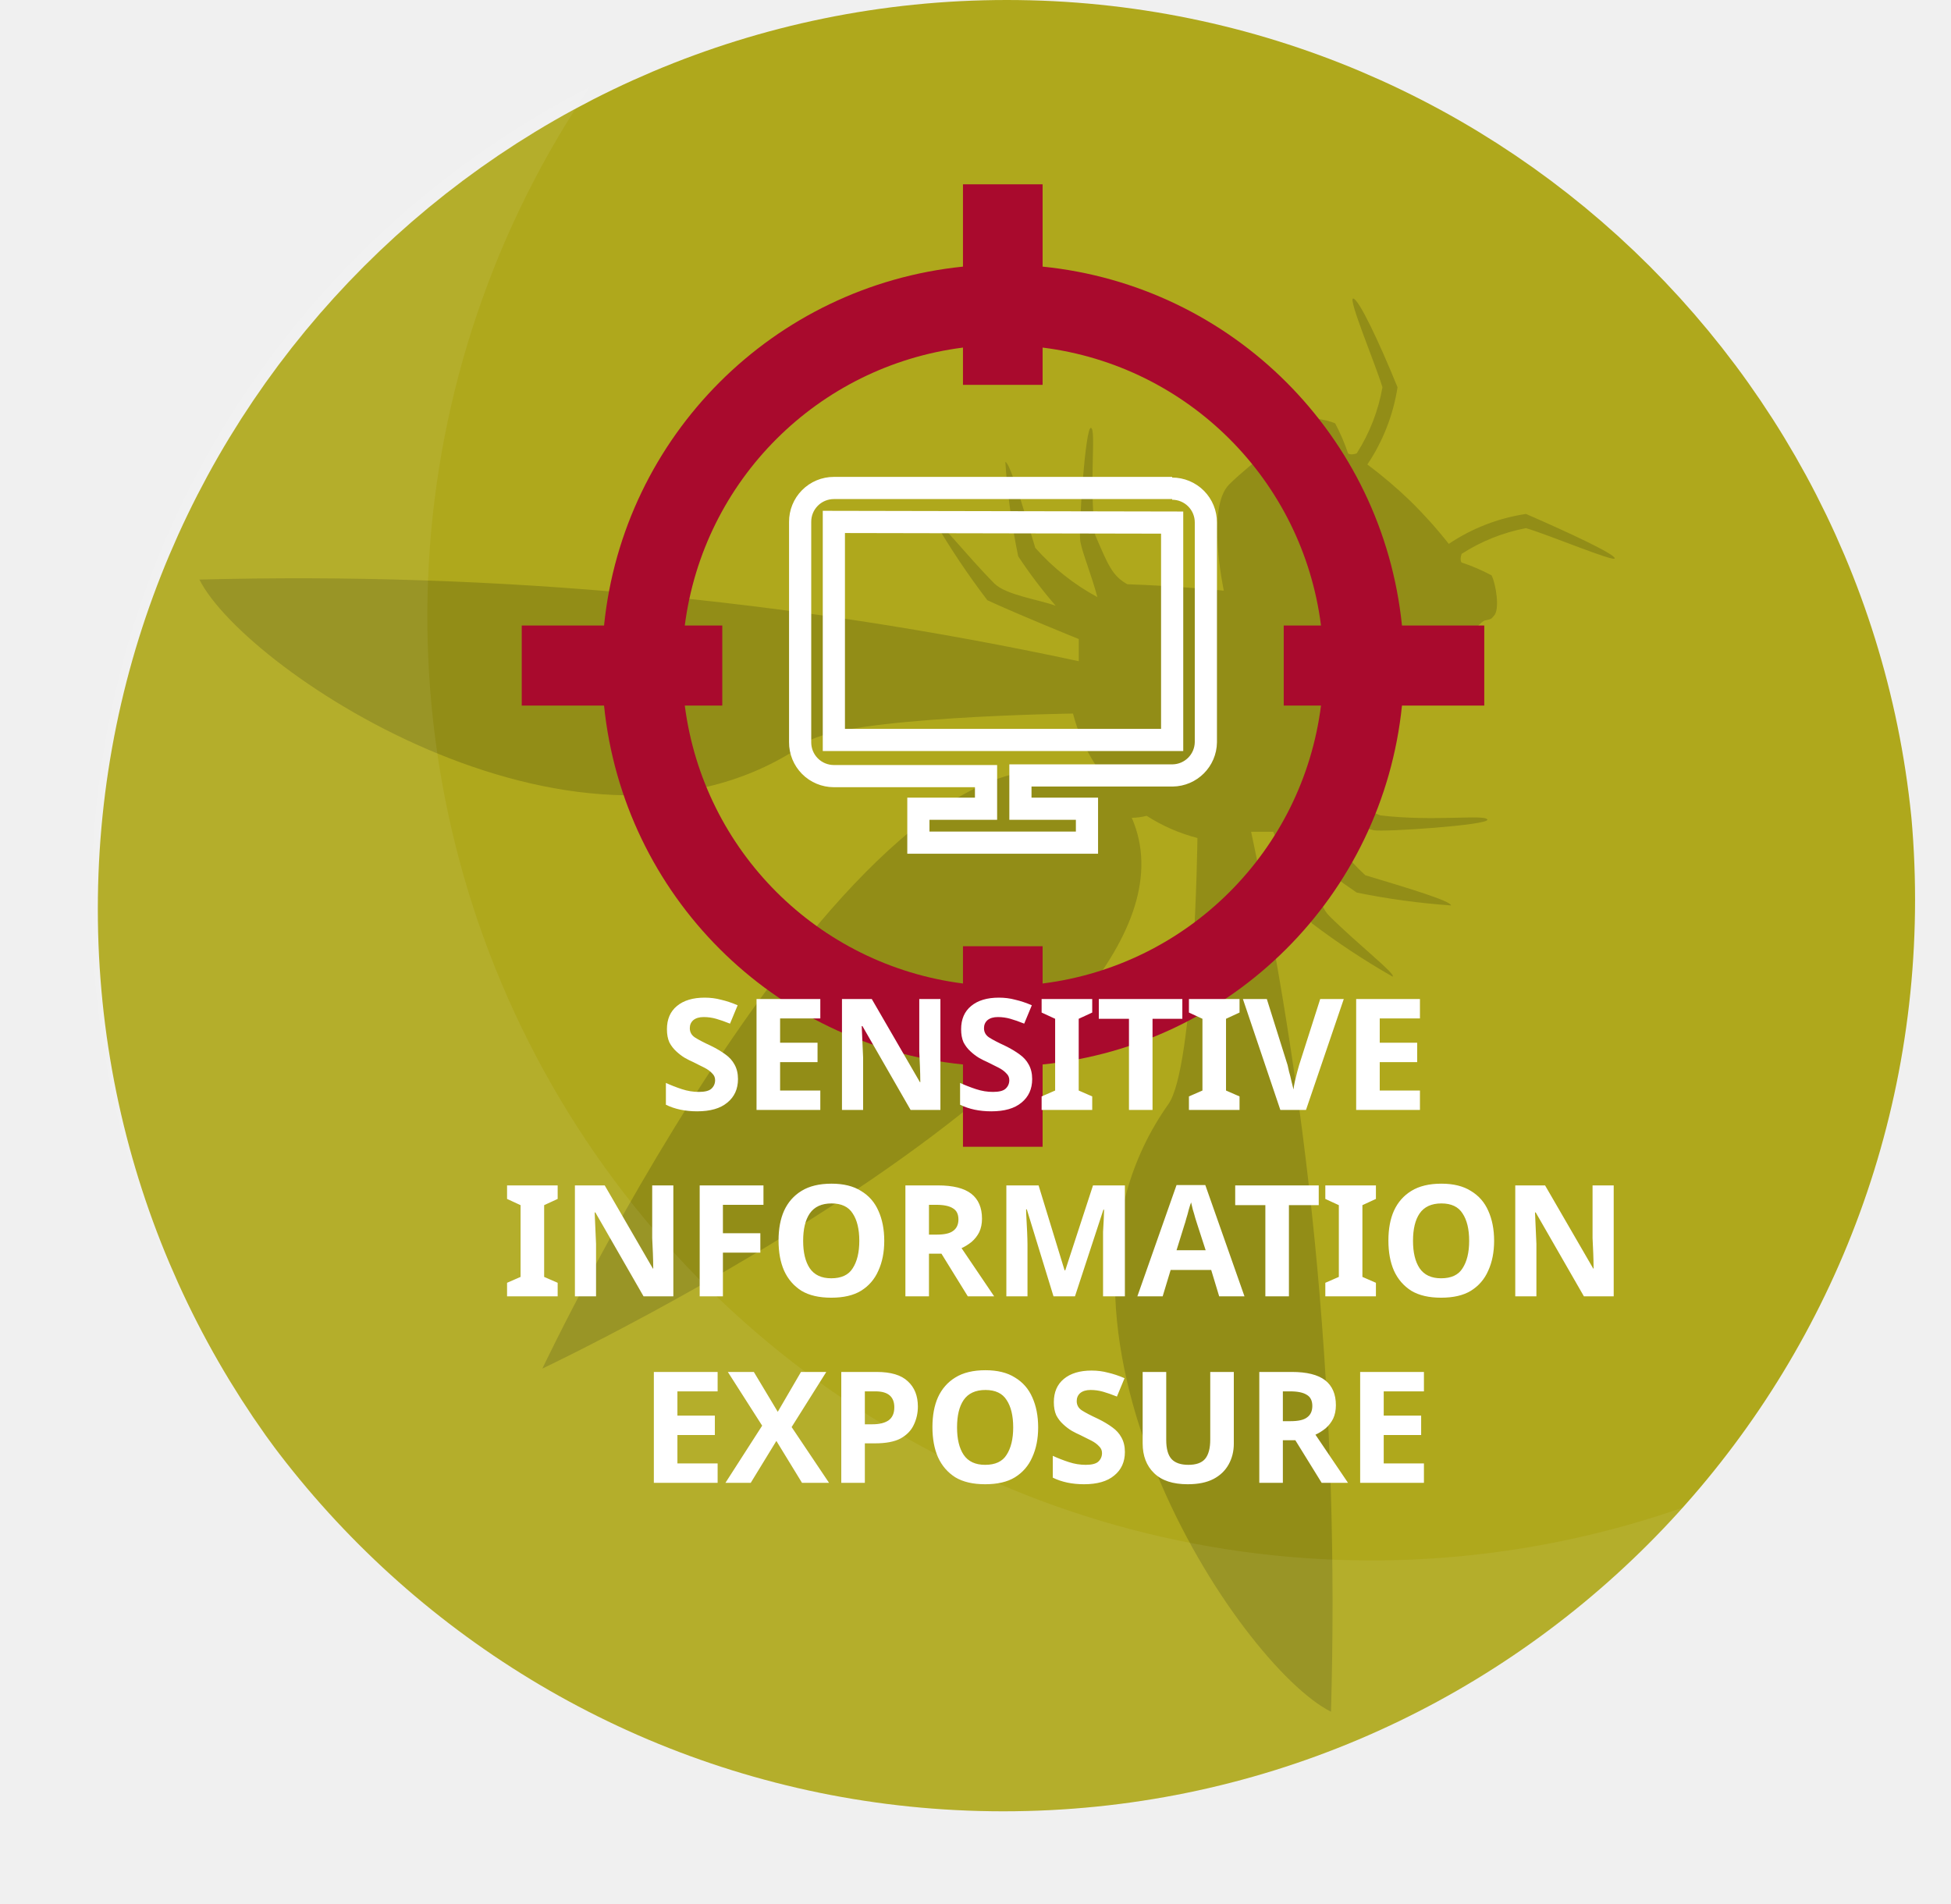
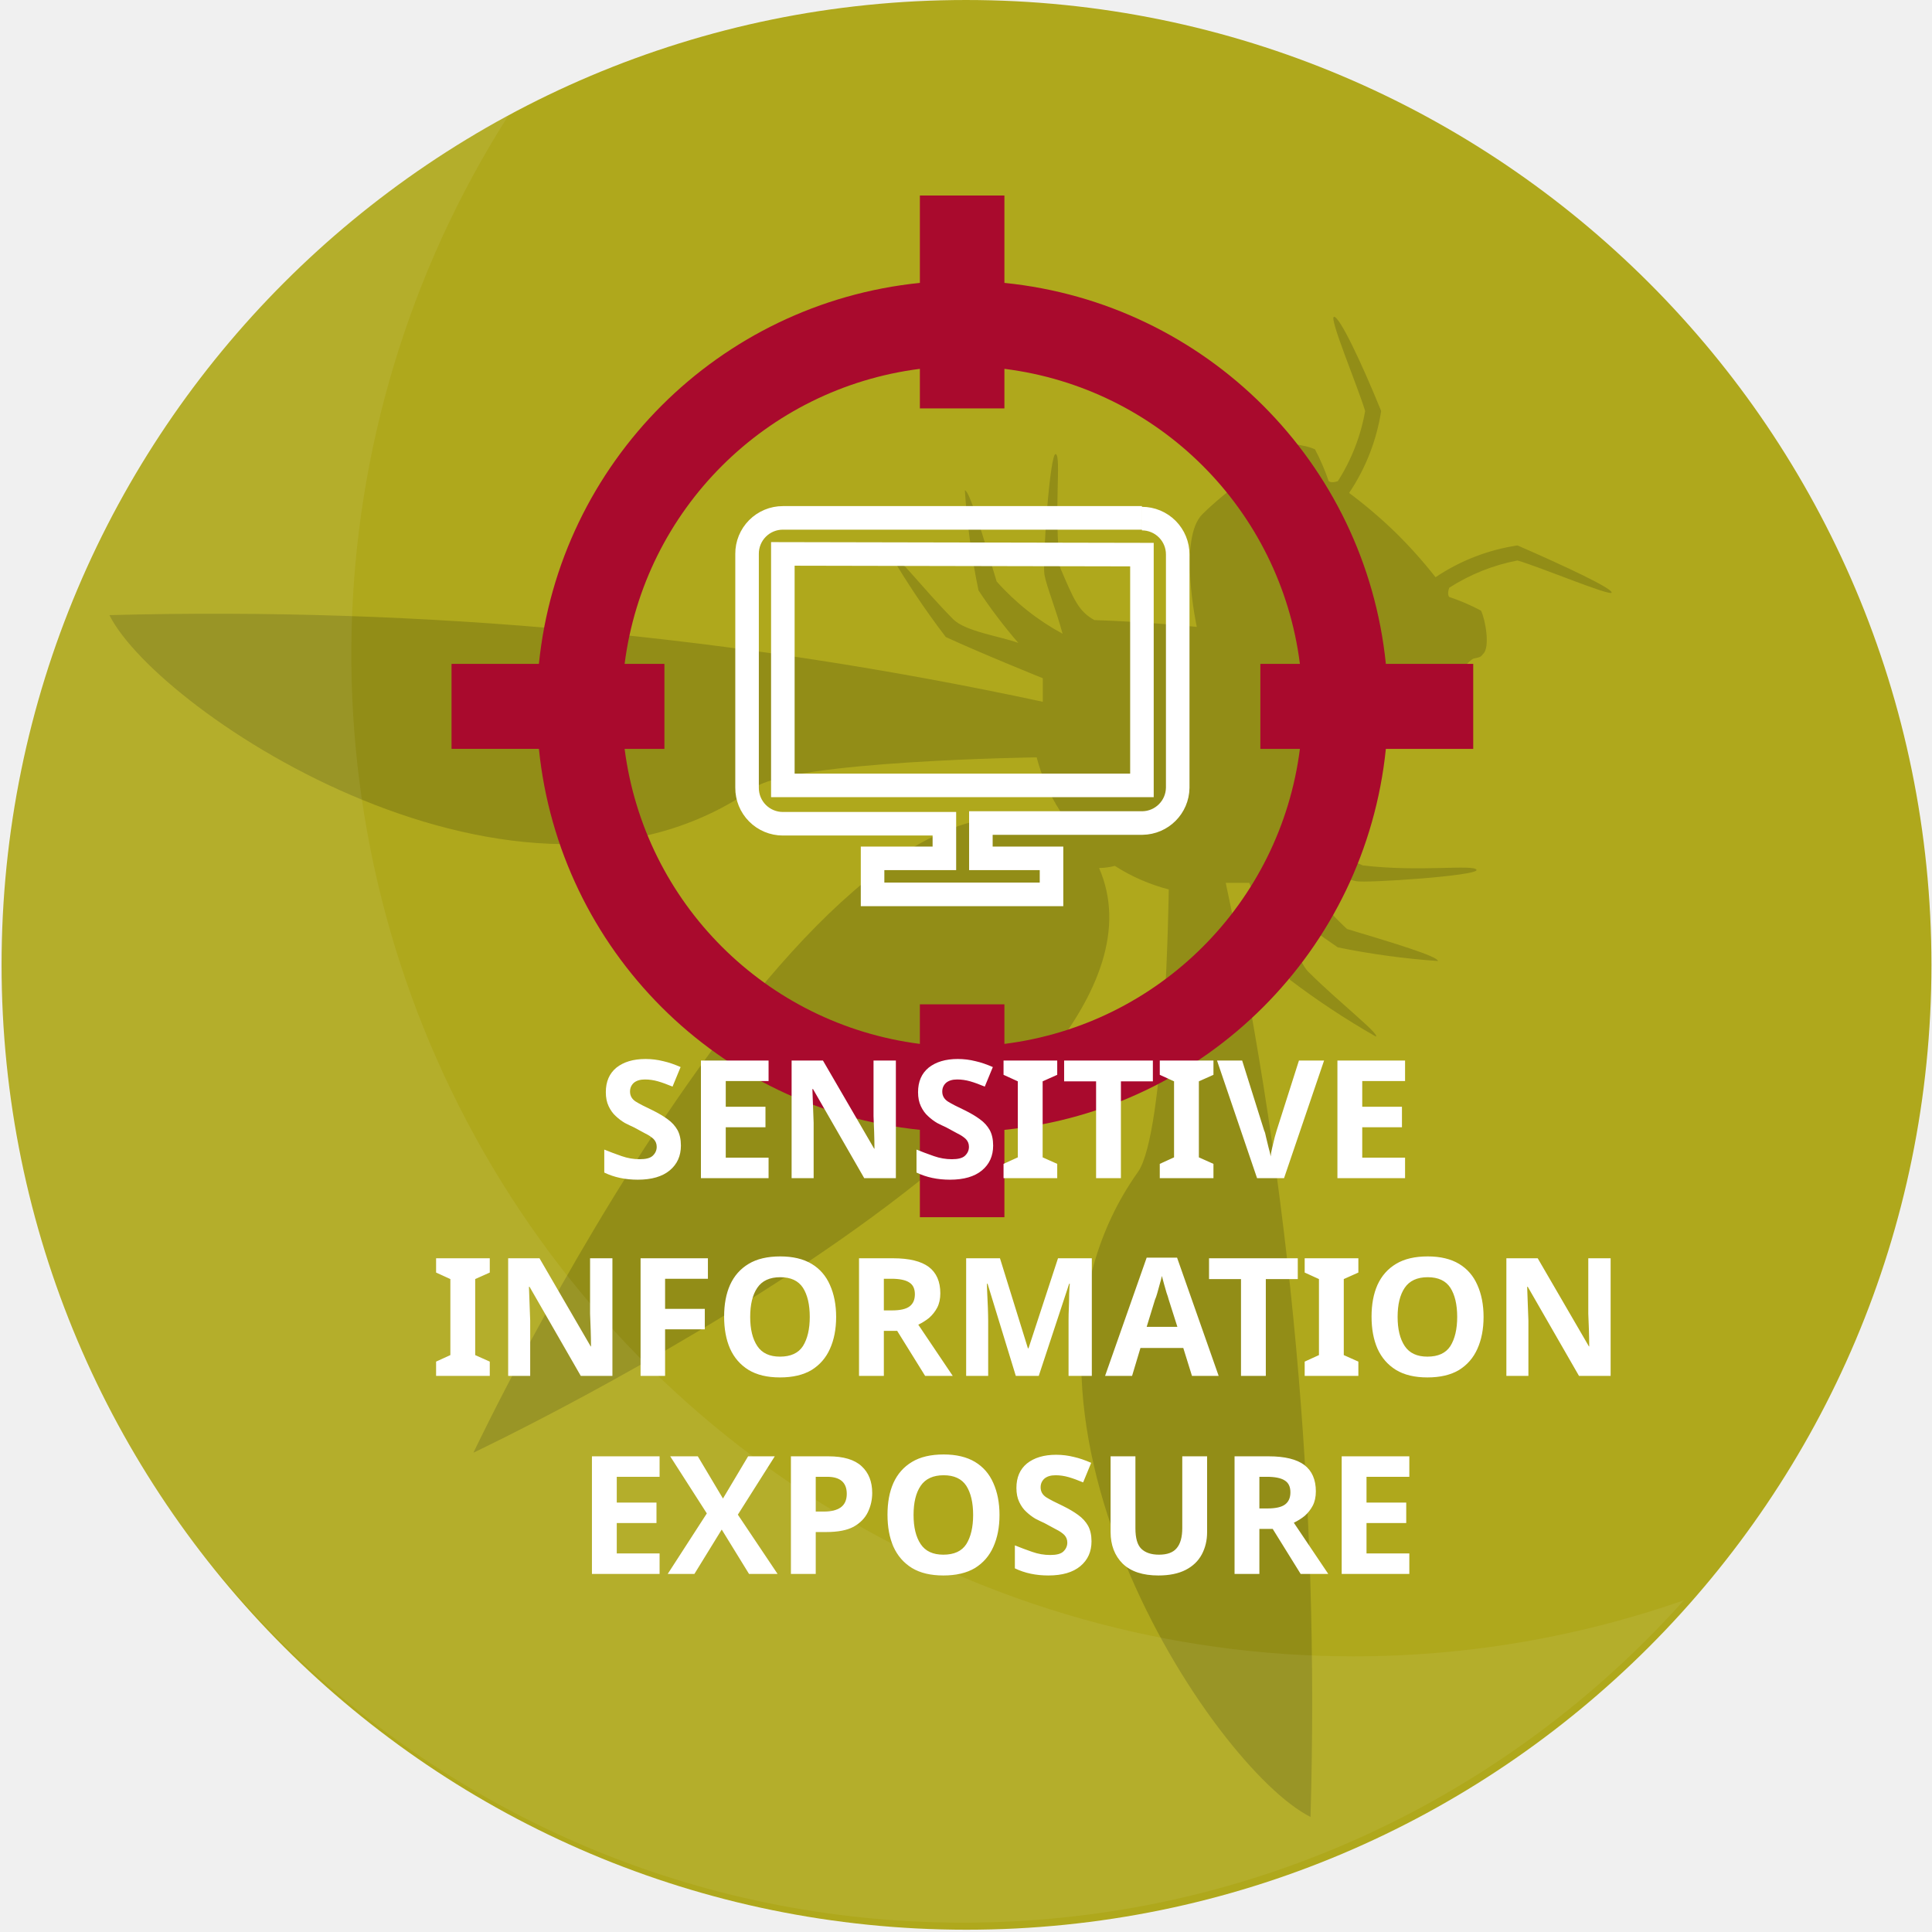
- <svg xmlns="http://www.w3.org/2000/svg" viewBox="0 0 87.95 85.81">
-   <defs>
-     <style>.cls-1,.cls-6{fill:none;}.cls-2{clip-path:url(#clip-path);}.cls-3{fill:#afa81c;stroke:#afa81c;stroke-width:10px;}.cls-3,.cls-6{stroke-miterlimit:10;}.cls-4{fill:#928d17;}.cls-5,.cls-8{fill:#fff;}.cls-5{opacity:0.07;}.cls-6{stroke:#fff;}.cls-7{fill:#a90a2d;}.cls-8{font-size:7px;font-family:Hind-SemiBold, Hind;font-weight:700;letter-spacing:-0.01em;}</style>
+ <svg xmlns="http://www.w3.org/2000/svg" viewBox="0 0 97.394 97.423" version="1.1" id="svg33" width="97.394" height="97.423">
+   <defs id="defs7">
+     <style id="style2">.cls-1,.cls-6{fill:none;}.cls-2{clip-path:url(#clip-path);}.cls-3{fill:#afa81c;stroke:#afa81c;stroke-width:10px;}.cls-3,.cls-6{stroke-miterlimit:10;}.cls-4{fill:#928d17;}.cls-5,.cls-8{fill:#fff;}.cls-5{opacity:0.07;}.cls-6{stroke:#fff;}.cls-7{fill:#a90a2d;}.cls-8{font-size:7px;font-family:Hind-SemiBold, Hind;font-weight:700;letter-spacing:-0.01em;}</style>
    <clipPath id="clip-path" transform="translate(0 -0.54)">
-       <circle class="cls-1" cx="45.23" cy="41.1" r="41.1" />
+       <circle class="cls-1" cx="45.23" cy="41.1" r="41.1" id="circle4" style="fill:none" />
+     </clipPath>
+     <clipPath clipPathUnits="userSpaceOnUse" id="clipPath898">
+       <ellipse style="display:inline;opacity:1;vector-effect:none;fill:none;fill-opacity:1;stroke:#000000;stroke-width:0.011;stroke-linecap:butt;stroke-linejoin:miter;stroke-miterlimit:4;stroke-dasharray:none;stroke-dashoffset:0;stroke-opacity:1" id="ellipse900" cx="43.392" cy="41.2" rx="48.644" ry="48.643" />
    </clipPath>
  </defs>
-   <g id="Ebene_2" data-name="Ebene 2">
-     <g id="Ebene_2-2" data-name="Ebene 2">
-       <g class="cls-2">
-         <circle class="cls-3" cx="45.39" cy="40.98" r="35.98" />
-         <path class="cls-4" d="M63.58,23.13a19.91,19.91,0,0,1,1.73,1.93,8.5,8.5,0,0,1,3.48-1.35c2,.87,4,1.81,4,2s-3-1.07-4-1.36a8.2,8.2,0,0,0-2.9,1.16c-.1.29,0,.39,0,.39a8.61,8.61,0,0,1,1.35.58c.19.38.39,1.54.1,1.83-.1.1-.06.14-.39.2s-1.41,1.71-2.45,2.75-4.8.24-4.8.24.23,2.18.29,4.35c.39.68.87.87,2.23,1.45,2.41.29,4.74-.06,4.83.19s-4.7.57-5.12.48-1.45-.48-2.51-.77A9.77,9.77,0,0,0,61.55,40c1.93.58,3.86,1.16,3.86,1.36a32.61,32.61,0,0,1-4.25-.58,24.94,24.94,0,0,1-2.23-1.69c.25.74.45,2.23,1,2.75,1.31,1.3,3,2.61,2.85,2.73a33.4,33.4,0,0,1-3.65-2.41c-.69-1.51-1.73-4.12-1.73-4.12h-1A166.83,166.83,0,0,1,60,77.71c-4.17-2.09-14.36-17.48-7.33-27.39,1.18-1.66,1.31-12,1.31-12a7.9,7.9,0,0,1-2.29-1,2.81,2.81,0,0,1-.67.09c4.43,10.17-26.57,24.83-26.57,24.83s14.66-31,24.83-26.56a2.82,2.82,0,0,1,.09-.68,7.9,7.9,0,0,1-1-2.29S38,32.85,36.38,34c-9.91,7-25.3-3.16-27.39-7.33a167.36,167.36,0,0,1,39.64,3.68v-1S46,28.29,44.51,27.6A34.92,34.92,0,0,1,42.1,24c.13-.15,1.43,1.54,2.73,2.85.53.52,2,.72,2.76,1a21.65,21.65,0,0,1-1.69-2.23,31,31,0,0,1-.58-4.25c.19,0,.77,1.93,1.35,3.87a10.28,10.28,0,0,0,2.8,2.22c-.29-1.07-.68-2-.77-2.51s.23-5.21.48-5.12-.1,2.41.19,4.83c.58,1.35.77,1.84,1.45,2.22,2.17.07,4.35.29,4.35.29s-.81-3.75.24-4.79,2.7-2.13,2.76-2.46.09-.29.19-.38c.29-.29,1.45-.1,1.83.09a9.05,9.05,0,0,1,.58,1.35s.1.1.39,0A8.16,8.16,0,0,0,62.32,18C62,16.94,60.76,14,61,14s1.16,1.93,2,4a8.59,8.59,0,0,1-1.36,3.48A20.06,20.06,0,0,1,63.58,23.13Z" transform="translate(0 -0.54)" />
-         <path class="cls-5" d="M61.82,70.89A42.56,42.56,0,0,1,26.69,4.31a42.56,42.56,0,1,0,51,63.51A42.51,42.51,0,0,1,61.82,70.89Z" transform="translate(0 -0.54)" />
-         <path class="cls-6" d="M52.84,22.54H37.59a1.52,1.52,0,0,0-1.52,1.53V34a1.52,1.52,0,0,0,1.52,1.53h6.86V37H41.4v1.53H49V37H46V35.5h6.86A1.52,1.52,0,0,0,54.36,34v-9.9a1.52,1.52,0,0,0-1.52-1.53m0,1.53V33.9H37.59V24.07Z" transform="translate(0 -0.54)" />
-         <path class="cls-7" d="M66.91,28.74H63.2A18.11,18.11,0,0,0,47,12.56V8.85H43.41v3.71A18.11,18.11,0,0,0,27.23,28.74H23.52v3.61h3.71A18.11,18.11,0,0,0,43.41,48.53v3.71H47V48.53A18.11,18.11,0,0,0,63.2,32.35h3.71ZM47,44.88V43.2H43.41v1.68A14.5,14.5,0,0,1,30.87,32.35h1.69V28.74H30.87A14.49,14.49,0,0,1,43.41,16.21v1.68H47V16.21A14.46,14.46,0,0,1,59.55,28.74H57.87v3.61h1.68A14.47,14.47,0,0,1,47,44.88" transform="translate(0 -0.54)" />
-         <text class="cls-8" transform="translate(29.69 50.04)">SENSITIVE<tspan x="-7.05" y="8.4">INFORMATION</tspan>
-           <tspan x="-0.84" y="16.81">EXPOSURE</tspan>
+   <g id="layer1" style="display:inline" transform="translate(5.075977,6.839557)">
+     <g id="layer3" />
+     <g id="layer5" />
+     <g id="layer4">
+       <g id="g896" transform="matrix(1.001399,0,0,1.001399,0.184063,0.614079)" clip-path="url(#clipPath898)">
+         <circle id="circle11" r="42.661" cy="41.14" cx="43.416" class="cls-3" style="display:inline;fill:#afa81c;stroke:#afa81c;stroke-width:11.857px;stroke-miterlimit:10" />
+         <path id="path13" d="m 64.984,19.335 a 23.607,23.607 0 0 1 2.051,2.288 10.078,10.078 0 0 1 4.126,-1.601 c 2.371,1.032 4.743,2.146 4.743,2.371 0,0.225 -3.557,-1.269 -4.743,-1.613 a 9.723,9.723 0 0 0 -3.439,1.375 c -0.119,0.344 0,0.462 0,0.462 a 10.209,10.209 0 0 1 1.601,0.688 c 0.225,0.451 0.462,1.826 0.119,2.17 -0.119,0.119 -0.071,0.166 -0.462,0.237 -0.391,0.071 -1.672,2.028 -2.905,3.261 -1.233,1.233 -5.691,0.285 -5.691,0.285 0,0 0.273,2.585 0.344,5.158 0.462,0.806 1.032,1.032 2.644,1.719 2.858,0.344 5.62,-0.071 5.727,0.225 0.107,0.296 -5.573,0.676 -6.071,0.569 -0.498,-0.107 -1.719,-0.569 -2.976,-0.913 a 11.584,11.584 0 0 0 2.526,3.32 c 2.288,0.688 4.577,1.375 4.577,1.613 A 38.665,38.665 0 0 1 62.114,40.262 29.571,29.571 0 0 1 59.47,38.258 c 0.296,0.877 0.534,2.644 1.186,3.261 1.553,1.541 3.557,3.095 3.379,3.237 A 39.602,39.602 0 0 1 59.707,41.898 C 58.889,40.108 57.656,37.013 57.656,37.013 H 56.47 A 197.809,197.809 0 0 1 60.739,84.05 C 55.795,81.572 43.712,63.324 52.048,51.574 53.447,49.605 53.601,37.345 53.601,37.345 a 9.367,9.367 0 0 1 -2.715,-1.186 3.332,3.332 0 0 1 -0.794,0.107 c 5.253,12.058 -31.504,29.441 -31.504,29.441 0,0 17.382,-36.756 29.441,-31.492 a 3.344,3.344 0 0 1 0.107,-0.806 9.367,9.367 0 0 1 -1.186,-2.715 c 0,0 -12.296,0.166 -14.216,1.53 C 20.983,40.523 2.735,28.476 0.257,23.532 a 198.437,198.437 0 0 1 47.001,4.363 v -1.186 c 0,0 -3.118,-1.257 -4.885,-2.075 a 41.404,41.404 0 0 1 -2.858,-4.268 c 0.154,-0.178 1.696,1.826 3.237,3.379 0.628,0.617 2.371,0.854 3.273,1.186 a 25.67,25.67 0 0 1 -2.004,-2.644 36.756,36.756 0 0 1 -0.688,-5.039 c 0.225,0 0.913,2.288 1.601,4.589 a 12.189,12.189 0 0 0 3.32,2.632 c -0.344,-1.269 -0.806,-2.371 -0.913,-2.976 -0.107,-0.605 0.273,-6.177 0.569,-6.071 0.296,0.107 -0.119,2.858 0.225,5.727 0.688,1.601 0.913,2.182 1.719,2.632 2.573,0.083 5.158,0.344 5.158,0.344 0,0 -0.96,-4.446 0.285,-5.679 1.245,-1.233 3.201,-2.526 3.273,-2.917 0.071,-0.391 0.107,-0.344 0.225,-0.451 0.344,-0.344 1.719,-0.119 2.17,0.107 a 10.731,10.731 0 0 1 0.688,1.601 c 0,0 0.119,0.119 0.462,0 a 9.675,9.675 0 0 0 1.375,-3.533 c -0.379,-1.257 -1.85,-4.743 -1.565,-4.743 0.285,0 1.375,2.288 2.371,4.743 a 10.185,10.185 0 0 1 -1.613,4.126 23.785,23.785 0 0 1 2.3,1.956 z" class="cls-4" style="display:inline;fill:#928d17;stroke-width:1.186" />
+         <path id="path17" d="M 52.249,18.635 H 34.168 a 1.802,1.802 0 0 0 -1.802,1.814 v 11.774 a 1.802,1.802 0 0 0 1.802,1.814 h 8.134 v 1.743 h -3.616 v 1.814 h 9.011 v -1.814 h -3.557 v -1.779 h 8.134 A 1.802,1.802 0 0 0 54.052,32.223 V 20.485 a 1.802,1.802 0 0 0 -1.802,-1.814 m 0,1.814 V 32.105 H 34.168 V 20.449 Z" class="cls-6" style="display:inline;fill:none;stroke:#ffffff;stroke-width:1.186;stroke-miterlimit:10" />
+         <path id="path19" d="M 68.932,25.986 H 64.533 A 21.473,21.473 0 0 0 45.325,6.802 V 2.403 H 41.068 V 6.802 A 21.473,21.473 0 0 0 21.884,25.986 h -4.399 v 4.28 h 4.399 a 21.473,21.473 0 0 0 19.184,19.184 v 4.399 H 45.325 V 49.451 A 21.473,21.473 0 0 0 64.533,30.267 h 4.399 z M 45.325,45.123 V 43.131 h -4.257 v 1.992 A 17.193,17.193 0 0 1 26.2,30.267 h 2.004 V 25.986 H 26.2 A 17.181,17.181 0 0 1 41.068,11.13 v 1.992 h 4.257 v -1.992 a 17.145,17.145 0 0 1 14.88,14.857 h -1.992 v 4.28 h 1.992 A 17.157,17.157 0 0 1 45.325,45.123" class="cls-7" style="display:inline;fill:#a90a2d;stroke-width:1.186" />
+         <text y="51.882" x="24.801" id="text25" class="cls-8" style="font-weight:700;font-size:8.3px;font-family:Hind-SemiBold, Hind;letter-spacing:-0.01em;display:inline;fill:#ffffff;stroke-width:1.186">SENSITIVE<tspan style="stroke-width:1.186" id="tspan21" y="61.842" x="16.442">INFORMATION</tspan>
+           <tspan style="stroke-width:1.186" id="tspan23" y="71.813" x="23.805">EXPOSURE</tspan>
        </text>
-         <text y="-0.54" />
+         <g transform="matrix(1.185691,0,0,1.185691,-10.40254,-7.450121)" data-name="Ebene 2" id="Ebene_2">
+           <g data-name="Ebene 2" id="Ebene_2-2">
+             <g id="g29" clip-path="url(#clip-path)" class="cls-2">
+               <path style="opacity:0.07;fill:#ffffff" id="path15" transform="translate(0,-0.54)" d="M 61.82,70.89 A 42.56,42.56 0 0 1 26.69,4.31 a 42.56,42.56 0 1 0 51,63.51 42.51,42.51 0 0 1 -15.87,3.07 z" class="cls-5" />
+               <text id="text27" y="-0.54" />
+             </g>
+           </g>
+         </g>
      </g>
    </g>
  </g>
</svg>
